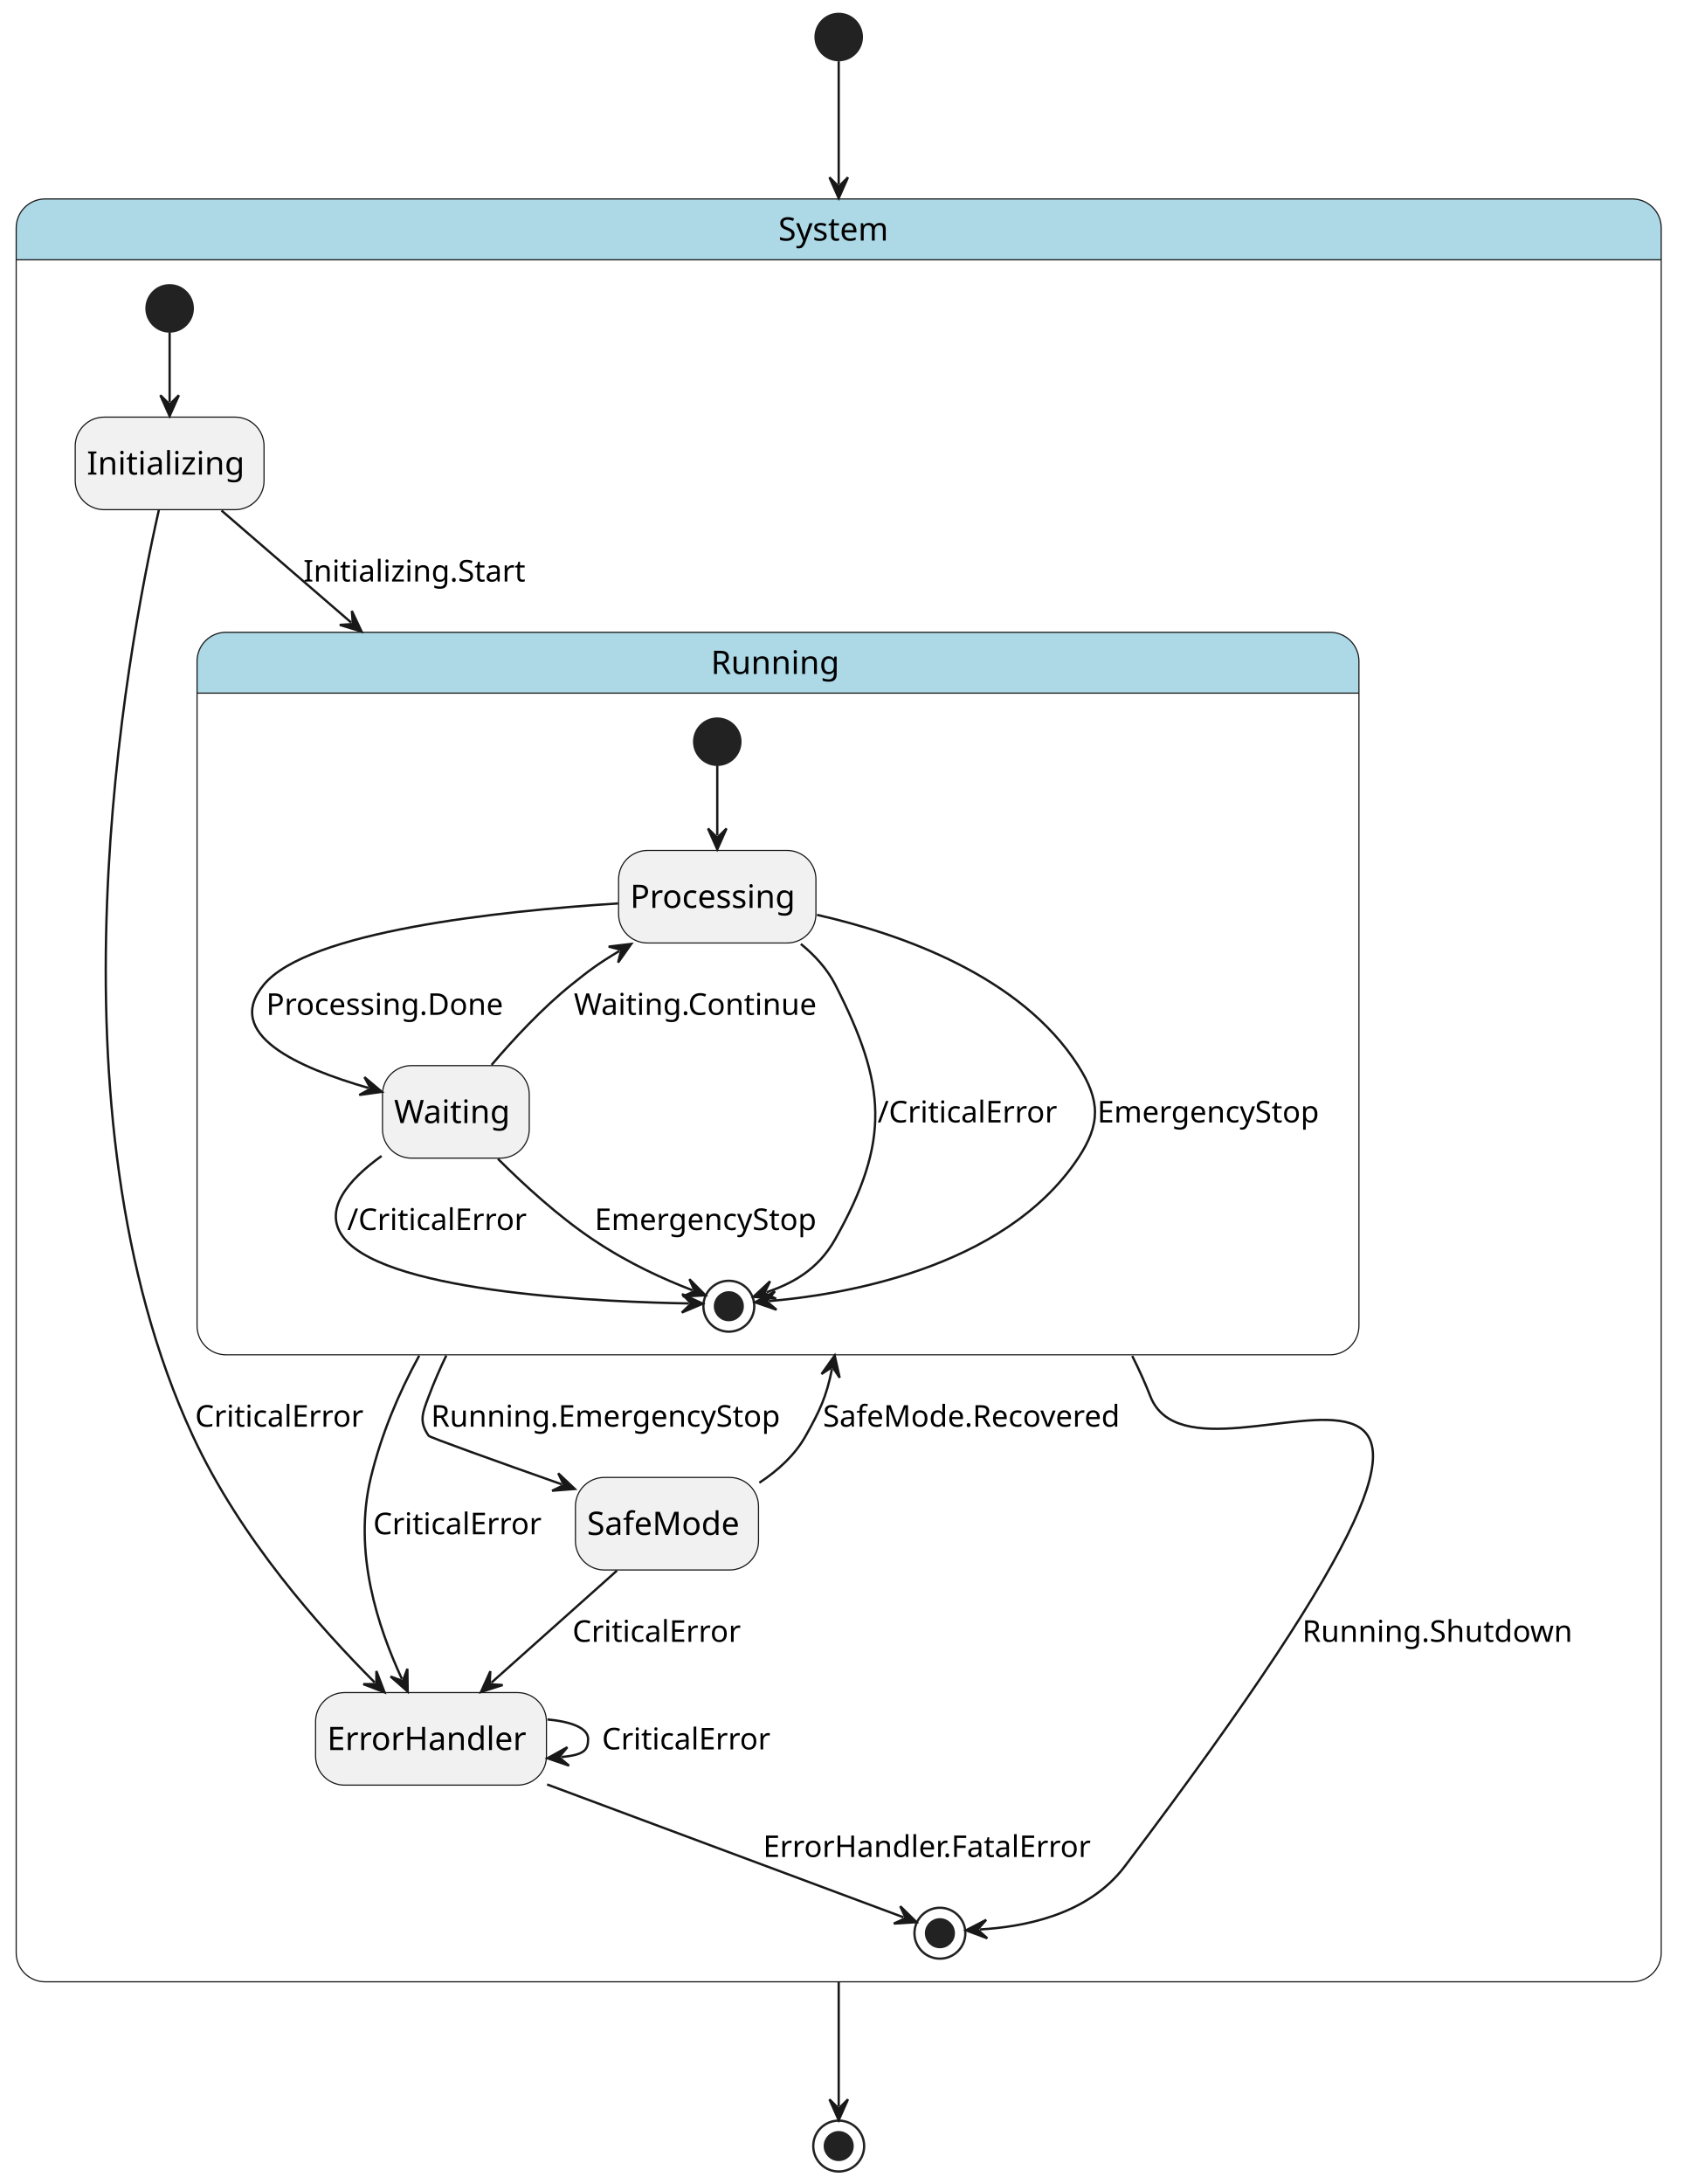
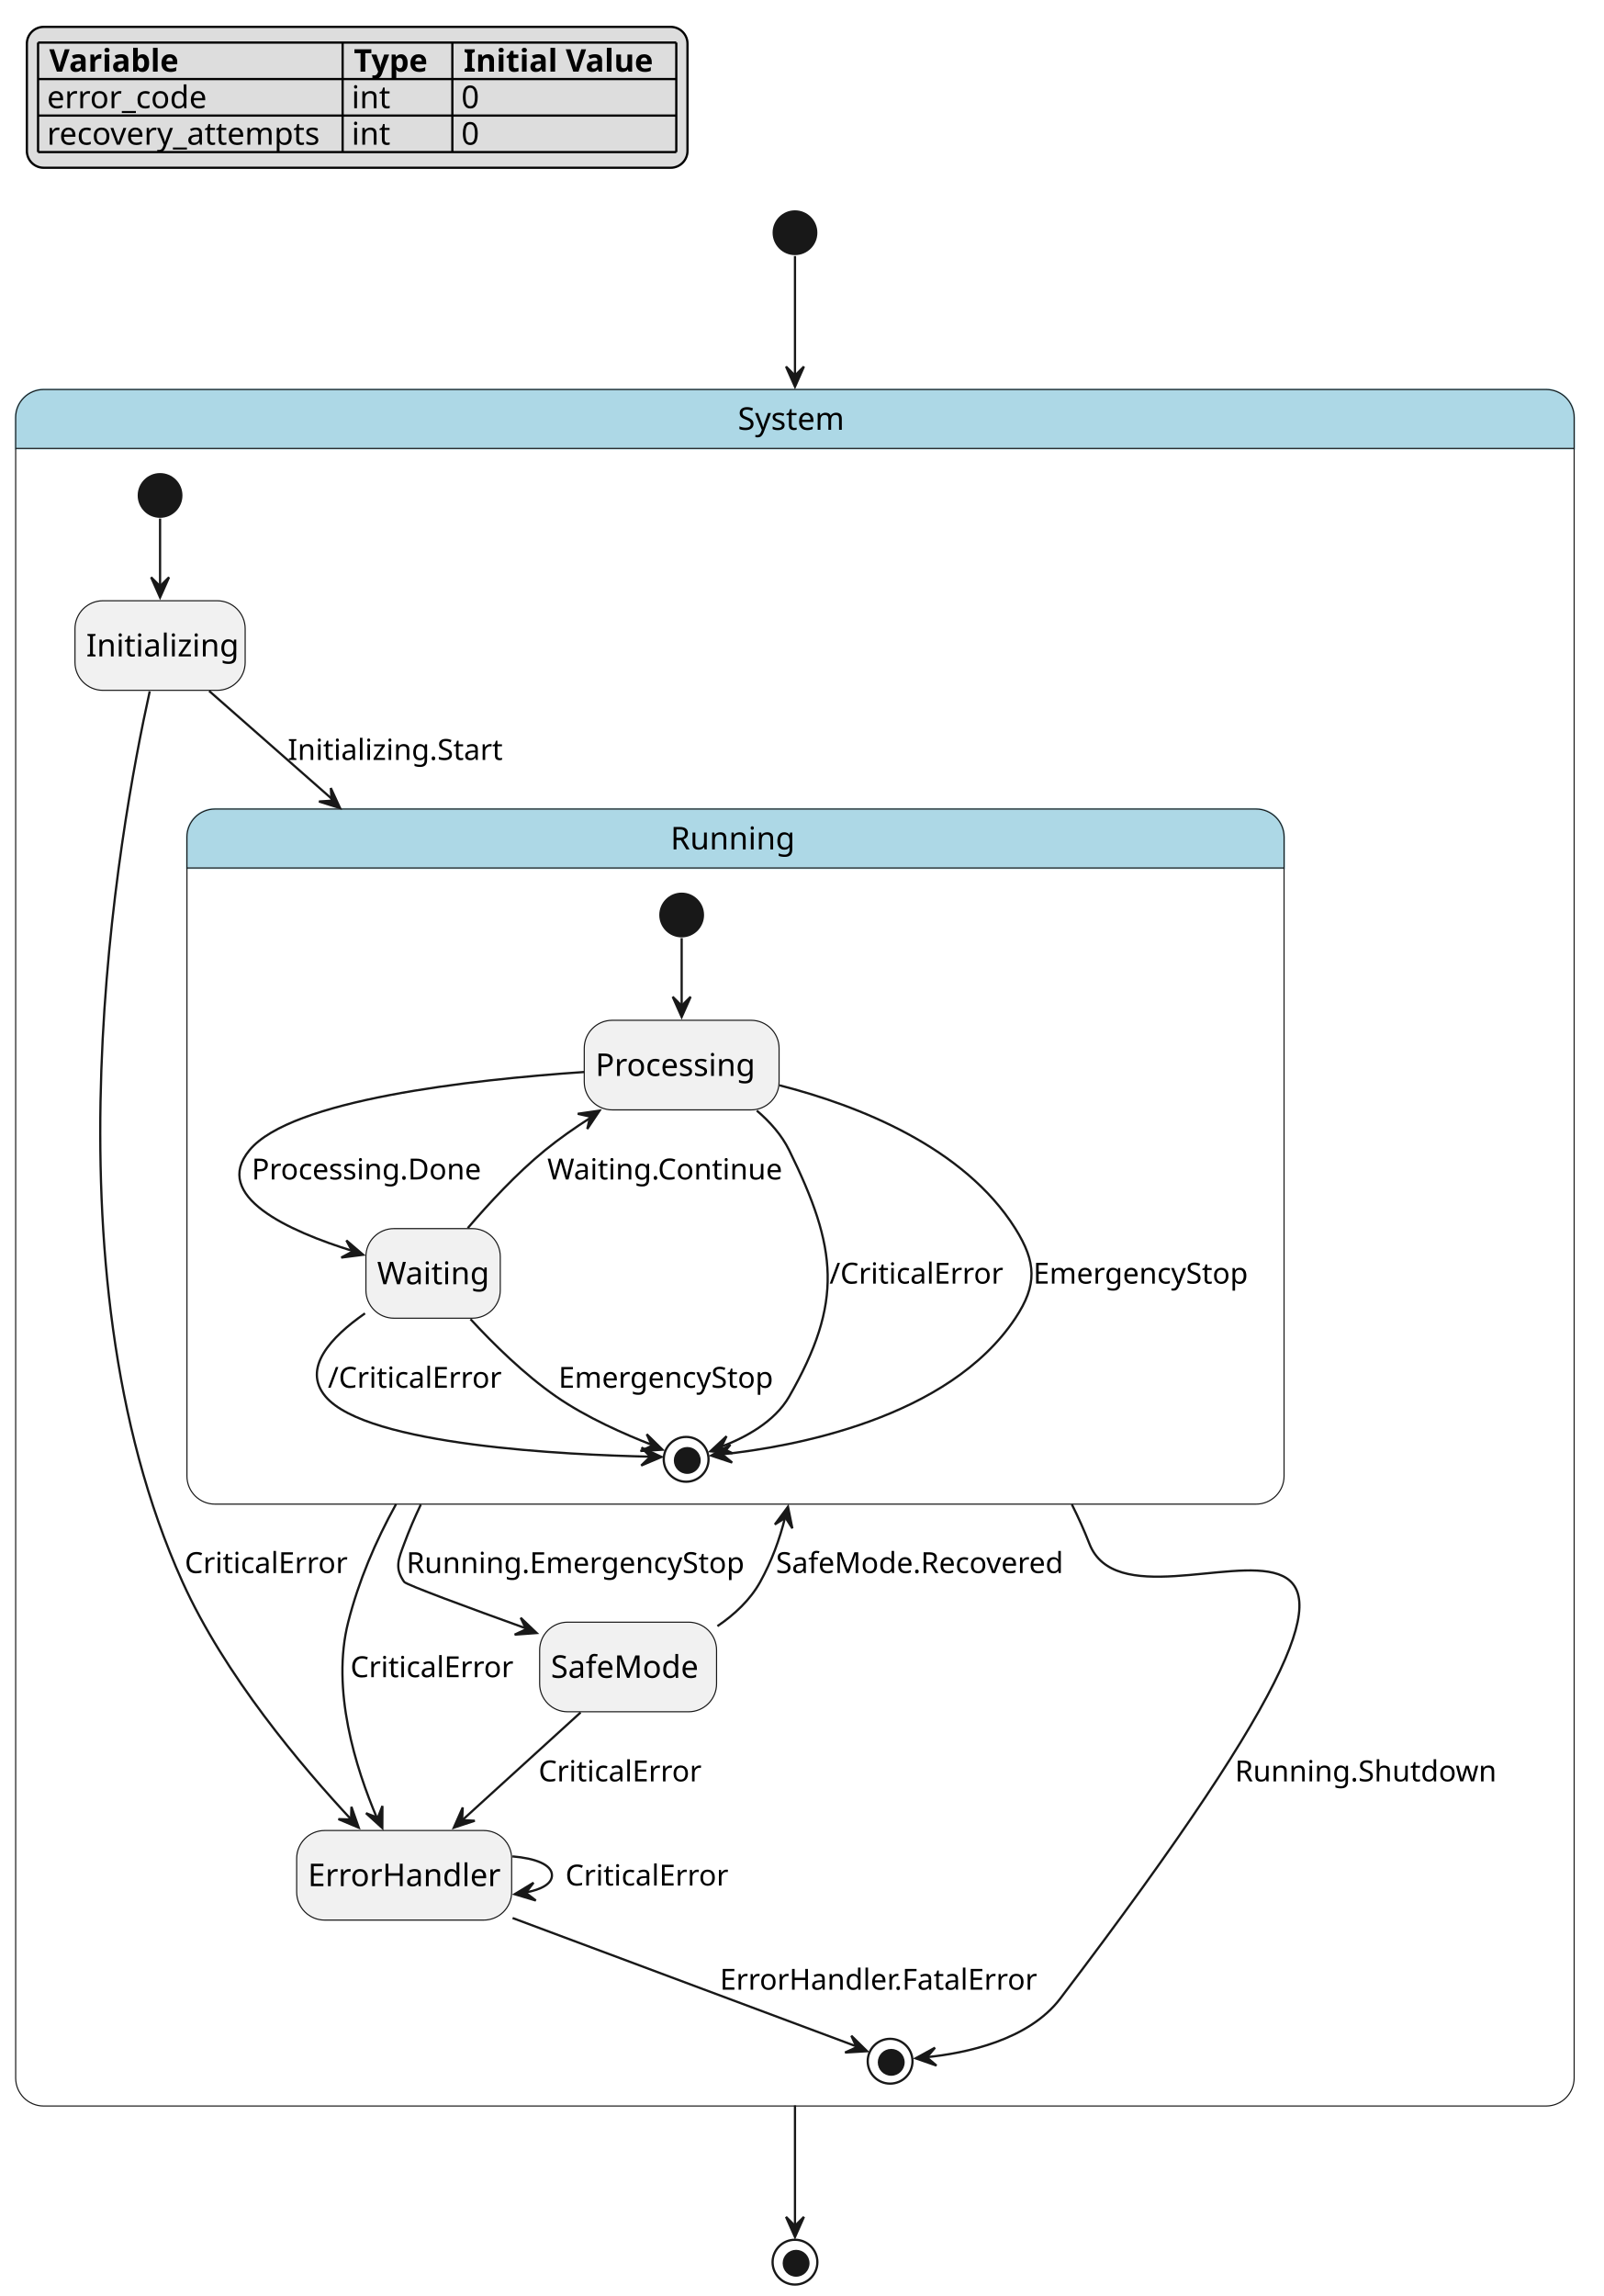
- <svg xmlns="http://www.w3.org/2000/svg" contentStyleType="text/css" data-diagram-type="STATE" height="944px" preserveAspectRatio="none" style="width:731px;height:944px;background:#FFFFFF;" version="1.1" viewBox="0 0 731 944" width="731px" zoomAndPan="magnify">
+ <svg xmlns="http://www.w3.org/2000/svg" contentStyleType="text/css" height="1025px" preserveAspectRatio="none" style="width:716px;height:1025px;background:#FFFFFF;" version="1.1" viewBox="0 0 716 1025" width="716px" zoomAndPan="magnify">
  <defs />
  <g>
-     <path d="M19.5,86 L705.66,86 A12.5,12.5 0 0 1 718.16,98.5 L718.16,112.297 L7,112.297 L7,98.5 A12.5,12.5 0 0 1 19.5,86" fill="#ADD8E6" />
-     <rect fill="none" height="770.597" rx="12.5" ry="12.5" style="stroke:#181818;stroke-width:0.5;" width="711.16" x="7" y="86" />
-     <line style="stroke:#181818;stroke-width:0.5;" x1="7" x2="718.16" y1="112.297" y2="112.297" />
-     <text fill="#000000" font-family="sans-serif" font-size="14" lengthAdjust="spacing" textLength="52.206" x="336.477" y="103.995">System</text>
-     <rect fill="#F1F1F1" height="40" rx="12.5" ry="12.5" style="stroke:#181818;stroke-width:0.5;" width="81.627" x="32.52" y="180.297" />
-     <text fill="#000000" font-family="sans-serif" font-size="14" lengthAdjust="spacing" textLength="71.627" x="37.52" y="205.144">Initializing</text>
-     <path d="M97.69,273.297 L574.975,273.297 A12.5,12.5 0 0 1 587.475,285.797 L587.475,299.594 L85.19,299.594 L85.19,285.797 A12.5,12.5 0 0 1 97.69,273.297" fill="#ADD8E6" />
-     <rect fill="none" height="312.297" rx="12.5" ry="12.5" style="stroke:#181818;stroke-width:0.5;" width="502.285" x="85.19" y="273.297" />
-     <line style="stroke:#181818;stroke-width:0.5;" x1="85.19" x2="587.475" y1="299.594" y2="299.594" />
-     <text fill="#000000" font-family="sans-serif" font-size="14" lengthAdjust="spacing" textLength="57.996" x="307.334" y="291.292">Running</text>
-     <rect fill="#F1F1F1" height="40" rx="12.5" ry="12.5" style="stroke:#181818;stroke-width:0.5;" width="85.311" x="267.42" y="367.594" />
-     <text fill="#000000" font-family="sans-serif" font-size="14" lengthAdjust="spacing" textLength="75.311" x="272.42" y="392.44">Processing</text>
-     <rect fill="#F1F1F1" height="40" rx="12.5" ry="12.5" style="stroke:#181818;stroke-width:0.5;" width="63.45" x="165.35" y="460.594" />
-     <text fill="#000000" font-family="sans-serif" font-size="14" lengthAdjust="spacing" textLength="53.45" x="170.35" y="485.44">Waiting</text>
-     <ellipse cx="315.08" cy="564.594" fill="none" rx="11" ry="11" style="stroke:#222222;stroke-width:1;" />
-     <ellipse cx="315.08" cy="564.594" fill="#222222" rx="6" ry="6" style="stroke:#222222;stroke-width:1;" />
-     <ellipse cx="310.08" cy="320.594" fill="#222222" rx="10" ry="10" style="stroke:#222222;stroke-width:1;" />
-     <g class="link" data-entity-1="system__running__processing" data-entity-2="*end*system__running" data-source-line="15" data-uid="lnk3" id="link_system__running__processing_*end*system__running">
-       <path d="M346.21,408.004 C352.21,412.914 357.6,418.774 361.08,425.594 C383.29,469.144 385.03,492.974 361.08,535.594 C353.56,548.964 342.471,554.734 331.391,558.563" fill="none" id="system__running__processing-to-*end*system__running" style="stroke:#181818;stroke-width:1;" />
-       <polygon fill="#181818" points="325.72,560.524,335.533,561.364,330.446,558.89,332.919,553.803,325.72,560.524" style="stroke:#181818;stroke-width:1;" />
-       <text fill="#000000" font-family="sans-serif" font-size="13" lengthAdjust="spacing" textLength="82.05" x="379.39" y="485.161">/CriticalError</text>
+     <rect fill="#DDDDDD" height="62.891" id="_legend" rx="7.5" ry="7.5" style="stroke:#000000;stroke-width:1.0;" width="295" x="12" y="12" />
+     <text fill="#000000" font-family="sans-serif" font-size="14" font-weight="bold" lengthAdjust="spacing" textLength="64" x="22" y="31.995">Variable</text>
+     <text fill="#000000" font-family="sans-serif" font-size="14" font-weight="bold" lengthAdjust="spacing" textLength="39" x="158" y="31.995">Type</text>
+     <text fill="#000000" font-family="sans-serif" font-size="14" font-weight="bold" lengthAdjust="spacing" textLength="90" x="207" y="31.995">Initial Value</text>
+     <text fill="#000000" font-family="sans-serif" font-size="14" lengthAdjust="spacing" textLength="75" x="21" y="48.292">error_code</text>
+     <text fill="#000000" font-family="sans-serif" font-size="14" lengthAdjust="spacing" textLength="17" x="157" y="48.292">int</text>
+     <text fill="#000000" font-family="sans-serif" font-size="14" lengthAdjust="spacing" textLength="9" x="206" y="48.292">0</text>
+     <text fill="#000000" font-family="sans-serif" font-size="14" lengthAdjust="spacing" textLength="128" x="21" y="64.589">recovery_attempts</text>
+     <text fill="#000000" font-family="sans-serif" font-size="14" lengthAdjust="spacing" textLength="17" x="157" y="64.589">int</text>
+     <text fill="#000000" font-family="sans-serif" font-size="14" lengthAdjust="spacing" textLength="9" x="206" y="64.589">0</text>
+     <line style="stroke:#000000;stroke-width:1.0;" x1="17" x2="302" y1="19" y2="19" />
+     <line style="stroke:#000000;stroke-width:1.0;" x1="17" x2="302" y1="35.297" y2="35.297" />
+     <line style="stroke:#000000;stroke-width:1.0;" x1="17" x2="302" y1="51.594" y2="51.594" />
+     <line style="stroke:#000000;stroke-width:1.0;" x1="17" x2="302" y1="67.891" y2="67.891" />
+     <line style="stroke:#000000;stroke-width:1.0;" x1="17" x2="17" y1="19" y2="67.891" />
+     <line style="stroke:#000000;stroke-width:1.0;" x1="153" x2="153" y1="19" y2="67.891" />
+     <line style="stroke:#000000;stroke-width:1.0;" x1="202" x2="202" y1="19" y2="67.891" />
+     <line style="stroke:#000000;stroke-width:1.0;" x1="302" x2="302" y1="19" y2="67.891" />
+     <path d="M19.5,173.891 L690.44,173.891 A12.5,12.5 0 0 1 702.94,186.391 L702.94,200.188 L7,200.188 L7,186.391 A12.5,12.5 0 0 1 19.5,173.891 " fill="#ADD8E6" style="stroke:#ADD8E6;stroke-width:1.0;" />
+     <rect fill="none" height="766.297" rx="12.5" ry="12.5" style="stroke:#181818;stroke-width:0.5;" width="695.94" x="7" y="173.891" />
+     <line style="stroke:#181818;stroke-width:0.5;" x1="7" x2="702.94" y1="200.188" y2="200.188" />
+     <text fill="#000000" font-family="sans-serif" font-size="14" lengthAdjust="spacing" textLength="51" x="329.47" y="191.886">System</text>
+     <rect fill="#F1F1F1" height="40" rx="12.5" ry="12.5" style="stroke:#181818;stroke-width:0.5;" width="76" x="33.48" y="268.188" />
+     <text fill="#000000" font-family="sans-serif" font-size="14" lengthAdjust="spacing" textLength="66" x="38.48" y="293.034">Initializing</text>
+     <path d="M95.98,361.188 L560.9,361.188 A12.5,12.5 0 0 1 573.4,373.688 L573.4,387.484 L83.48,387.484 L83.48,373.688 A12.5,12.5 0 0 1 95.98,361.188 " fill="#ADD8E6" style="stroke:#ADD8E6;stroke-width:1.0;" />
+     <rect fill="none" height="310.297" rx="12.5" ry="12.5" style="stroke:#181818;stroke-width:0.5;" width="489.92" x="83.48" y="361.188" />
+     <line style="stroke:#181818;stroke-width:0.5;" x1="83.48" x2="573.4" y1="387.484" y2="387.484" />
+     <text fill="#000000" font-family="sans-serif" font-size="14" lengthAdjust="spacing" textLength="58" x="299.44" y="379.183">Running</text>
+     <rect fill="#F1F1F1" height="40" rx="12.5" ry="12.5" style="stroke:#181818;stroke-width:0.5;" width="87" x="260.9" y="455.484" />
+     <text fill="#000000" font-family="sans-serif" font-size="14" lengthAdjust="spacing" textLength="77" x="265.9" y="480.331">Processing</text>
+     <rect fill="#F1F1F1" height="40" rx="12.5" ry="12.5" style="stroke:#181818;stroke-width:0.5;" width="60" x="163.4" y="548.484" />
+     <text fill="#000000" font-family="sans-serif" font-size="14" lengthAdjust="spacing" textLength="50" x="168.4" y="573.331">Waiting</text>
+     <ellipse cx="306.4" cy="651.484" fill="none" rx="10" ry="10" style="stroke:#181818;stroke-width:1.0;" />
+     <ellipse cx="306.9" cy="651.984" fill="#181818" rx="6" ry="6" style="stroke:none;stroke-width:1.0;" />
+     <ellipse cx="304.4" cy="408.484" fill="#181818" rx="10" ry="10" style="stroke:none;stroke-width:1.0;" />
+     <g id="link_system__running__processing_*end*system__running">
+       <path d="M337.96,495.814 C343.79,500.784 349.05,506.684 352.4,513.484 C373.97,557.354 376.69,581.054 352.4,623.484 C345.87,634.874 332.47,641.934 321.81,645.954 " fill="none" id="system__running__processing-to-*end*system__running" style="stroke:#181818;stroke-width:1.0;" />
+       <polygon fill="#181818" points="317.23,647.894,327.043,648.736,321.956,646.262,324.431,641.175,317.23,647.894" style="stroke:#181818;stroke-width:1.0;" />
+       <text fill="#000000" font-family="sans-serif" font-size="13" lengthAdjust="spacing" textLength="78" x="370.4" y="573.051">/CriticalError</text>
    </g>
-     <g class="link" data-entity-1="system__running__processing" data-entity-2="*end*system__running" data-source-line="16" data-uid="lnk4" id="link_system__running__processing_*end*system__running">
-       <path d="M353.21,395.434 C390.23,403.824 441.4,422.024 466.08,460.594 C475.66,475.564 475.93,485.804 466.08,500.594 C433.63,549.294 361.608,559.907 332.368,562.387" fill="none" id="system__running__processing-to-*end*system__running-1" style="stroke:#181818;stroke-width:1;" />
-       <polygon fill="#181818" points="326.39,562.894,335.696,566.119,331.372,562.471,335.02,558.148,326.39,562.894" style="stroke:#181818;stroke-width:1;" />
-       <text fill="#000000" font-family="sans-serif" font-size="13" lengthAdjust="spacing" textLength="103.105" x="474.37" y="485.161">EmergencyStop</text>
+     <g id="link_system__running__processing_*end*system__running">
+       <path d="M348.1,484.514 C383.27,493.534 430.49,511.984 453.4,548.484 C462.84,563.544 463.22,573.674 453.4,588.484 C423.53,633.484 353.87,645.904 322.37,649.264 " fill="none" id="system__running__processing-to-*end*system__running-1" style="stroke:#181818;stroke-width:1.0;" />
+       <polygon fill="#181818" points="317.6,649.824,326.946,652.93,322.576,649.338,326.168,644.968,317.6,649.824" style="stroke:#181818;stroke-width:1.0;" />
+       <text fill="#000000" font-family="sans-serif" font-size="13" lengthAdjust="spacing" textLength="102" x="461.4" y="573.051">EmergencyStop</text>
    </g>
-     <g class="link" data-entity-1="system__running__waiting" data-entity-2="*end*system__running" data-source-line="17" data-uid="lnk5" id="link_system__running__waiting_*end*system__running">
-       <path d="M164.96,499.644 C150.52,510.044 138.79,523.424 149.08,535.594 C169.08,559.254 263.791,562.823 297.821,563.393" fill="none" id="system__running__waiting-to-*end*system__running" style="stroke:#181818;stroke-width:1;" />
-       <polygon fill="#181818" points="303.82,563.494,294.888,559.344,298.821,563.41,294.754,567.342,303.82,563.494" style="stroke:#181818;stroke-width:1;" />
-       <text fill="#000000" font-family="sans-serif" font-size="13" lengthAdjust="spacing" textLength="82.05" x="150.08" y="531.661">/CriticalError</text>
+     <g id="link_system__running__waiting_*end*system__running">
+       <path d="M162.99,586.324 C147.8,596.884 134.7,610.844 145.4,623.484 C163.91,645.364 253.7,649.524 290.56,650.304 " fill="none" id="system__running__waiting-to-*end*system__running" style="stroke:#181818;stroke-width:1.0;" />
+       <polygon fill="#181818" points="295.4,650.414,286.47,646.261,290.401,650.329,286.333,654.26,295.4,650.414" style="stroke:#181818;stroke-width:1.0;" />
+       <text fill="#000000" font-family="sans-serif" font-size="13" lengthAdjust="spacing" textLength="78" x="146.4" y="619.551">/CriticalError</text>
    </g>
-     <g class="link" data-entity-1="system__running__waiting" data-entity-2="*end*system__running" data-source-line="18" data-uid="lnk6" id="link_system__running__waiting_*end*system__running">
-       <path d="M215.26,500.894 C226.35,511.964 241.21,525.594 256.08,535.594 C272.07,546.354 287.246,553.005 299.396,557.715" fill="none" id="system__running__waiting-to-*end*system__running-1" style="stroke:#181818;stroke-width:1;" />
-       <polygon fill="#181818" points="304.99,559.884,298.044,552.901,300.328,558.077,295.153,560.36,304.99,559.884" style="stroke:#181818;stroke-width:1;" />
-       <text fill="#000000" font-family="sans-serif" font-size="13" lengthAdjust="spacing" textLength="103.105" x="257.08" y="531.661">EmergencyStop</text>
+     <g id="link_system__running__waiting_*end*system__running">
+       <path d="M210.1,588.904 C220.35,600.014 234.21,613.654 248.4,623.484 C261.89,632.834 279.14,640.384 291.31,645.104 " fill="none" id="system__running__waiting-to-*end*system__running-1" style="stroke:#181818;stroke-width:1.0;" />
+       <polygon fill="#181818" points="295.83,647.184,288.808,640.279,291.148,645.429,285.998,647.77,295.83,647.184" style="stroke:#181818;stroke-width:1.0;" />
+       <text fill="#000000" font-family="sans-serif" font-size="13" lengthAdjust="spacing" textLength="102" x="249.4" y="619.551">EmergencyStop</text>
    </g>
-     <g class="link" data-entity-1="*start*system__running" data-entity-2="system__running__processing" data-source-line="19" data-uid="lnk8" id="link_*start*system__running_system__running__processing">
-       <path d="M310.08,330.904 C310.08,340.314 310.08,349.134 310.08,361.114" fill="none" id="*start*system__running-to-system__running__processing" style="stroke:#181818;stroke-width:1;" />
-       <polygon fill="#181818" points="310.08,367.114,314.08,358.114,310.08,362.114,306.08,358.114,310.08,367.114" style="stroke:#181818;stroke-width:1;" />
+     <g id="link_*start*system__running_system__running__processing">
+       <path d="M304.4,418.794 C304.4,426.734 304.4,438.524 304.4,449.214 " fill="none" id="*start*system__running-to-system__running__processing" style="stroke:#181818;stroke-width:1.0;" />
+       <polygon fill="#181818" points="304.4,454.004,308.4,445.004,304.4,449.004,300.4,445.004,304.4,454.004" style="stroke:#181818;stroke-width:1.0;" />
    </g>
-     <g class="link" data-entity-1="system__running__processing" data-entity-2="system__running__waiting" data-source-line="20" data-uid="lnk9" id="link_system__running__processing_system__running__waiting">
-       <path d="M267.21,390.494 C215.5,393.794 133.14,402.604 114.08,425.594 C96.19,447.164 128.966,461.499 159.326,470.269" fill="none" id="system__running__processing-to-system__running__waiting" style="stroke:#181818;stroke-width:1;" />
-       <polygon fill="#181818" points="165.09,471.934,157.554,465.593,160.286,470.546,155.333,473.279,165.09,471.934" style="stroke:#181818;stroke-width:1;" />
-       <text fill="#000000" font-family="sans-serif" font-size="13" lengthAdjust="spacing" textLength="108.266" x="115.08" y="438.661">Processing.Done</text>
+     <g id="link_system__running__processing_system__running__waiting">
+       <path d="M260.84,478.574 C209.85,482.044 129.98,491.004 111.4,513.484 C94.48,533.954 128.52,549.514 157.77,558.554 " fill="none" id="system__running__processing-to-system__running__waiting" style="stroke:#181818;stroke-width:1.0;" />
+       <polygon fill="#181818" points="162.16,560.164,154.68,553.757,157.369,558.734,152.392,561.423,162.16,560.164" style="stroke:#181818;stroke-width:1.0;" />
+       <text fill="#000000" font-family="sans-serif" font-size="13" lengthAdjust="spacing" textLength="107" x="112.4" y="526.551">Processing.Done</text>
    </g>
-     <g class="link" data-entity-1="system__running__waiting" data-entity-2="system__running__processing" data-source-line="21" data-uid="lnk10" id="link_system__running__waiting_system__running__processing">
-       <path d="M212.52,460.284 C221.83,449.344 234.33,435.844 247.08,425.594 C254.98,419.234 258.945,416.303 267.745,411.063" fill="none" id="system__running__waiting-to-system__running__processing" style="stroke:#181818;stroke-width:1;" />
-       <polygon fill="#181818" points="272.9,407.994,263.121,409.161,268.604,410.552,267.214,416.035,272.9,407.994" style="stroke:#181818;stroke-width:1;" />
-       <text fill="#000000" font-family="sans-serif" font-size="13" lengthAdjust="spacing" textLength="112.22" x="248.08" y="438.661">Waiting.Continue</text>
+     <g id="link_system__running__waiting_system__running__processing">
+       <path d="M208.89,548.244 C218.23,537.324 230.73,523.824 243.4,513.484 C249.71,508.334 256.81,503.384 263.87,498.874 " fill="none" id="system__running__waiting-to-system__running__processing" style="stroke:#181818;stroke-width:1.0;" />
+       <polygon fill="#181818" points="267.75,495.824,258.001,497.226,263.516,498.485,262.258,504,267.75,495.824" style="stroke:#181818;stroke-width:1.0;" />
+       <text fill="#000000" font-family="sans-serif" font-size="13" lengthAdjust="spacing" textLength="107" x="244.4" y="526.551">Waiting.Continue</text>
    </g>
-     <rect fill="#F1F1F1" height="40" rx="12.5" ry="12.5" style="stroke:#181818;stroke-width:0.5;" width="79.152" x="248.76" y="638.597" />
-     <text fill="#000000" font-family="sans-serif" font-size="14" lengthAdjust="spacing" textLength="69.152" x="253.76" y="663.444">SafeMode</text>
-     <rect fill="#F1F1F1" height="40" rx="12.5" ry="12.5" style="stroke:#181818;stroke-width:0.5;" width="99.804" x="136.43" y="731.597" />
-     <text fill="#000000" font-family="sans-serif" font-size="14" lengthAdjust="spacing" textLength="89.804" x="141.43" y="756.444">ErrorHandler</text>
-     <ellipse cx="73.33" cy="133.297" fill="#222222" rx="10" ry="10" style="stroke:#222222;stroke-width:1;" />
-     <ellipse cx="406.33" cy="835.597" fill="none" rx="11" ry="11" style="stroke:#222222;stroke-width:1;" />
-     <ellipse cx="406.33" cy="835.597" fill="#222222" rx="6" ry="6" style="stroke:#222222;stroke-width:1;" />
-     <g class="link" data-entity-1="system__initializing" data-entity-2="system__error_handler" data-source-line="25" data-uid="lnk11" id="link_system__initializing_system__error_handler">
-       <path d="M68.67,220.467 C54.69,282.127 18,479.527 83.33,620.597 C103.9,665.017 138.342,703.52 162.002,727.23" fill="none" id="system__initializing-to-system__error_handler" style="stroke:#181818;stroke-width:1;" />
-       <polygon fill="#181818" points="166.24,731.477,162.714,722.281,162.708,727.938,157.051,727.932,166.24,731.477" style="stroke:#181818;stroke-width:1;" />
-       <text fill="#000000" font-family="sans-serif" font-size="13" lengthAdjust="spacing" textLength="77.67" x="84.33" y="616.664">CriticalError</text>
+     <rect fill="#F1F1F1" height="40" rx="12.5" ry="12.5" style="stroke:#181818;stroke-width:0.5;" width="79" x="240.98" y="724.188" />
+     <text fill="#000000" font-family="sans-serif" font-size="14" lengthAdjust="spacing" textLength="69" x="245.98" y="749.034">SafeMode</text>
+     <rect fill="#F1F1F1" height="40" rx="12.5" ry="12.5" style="stroke:#181818;stroke-width:0.5;" width="96" x="132.48" y="817.188" />
+     <text fill="#000000" font-family="sans-serif" font-size="14" lengthAdjust="spacing" textLength="86" x="137.48" y="842.034">ErrorHandler</text>
+     <ellipse cx="71.48" cy="221.188" fill="#181818" rx="10" ry="10" style="stroke:none;stroke-width:1.0;" />
+     <ellipse cx="397.48" cy="920.188" fill="none" rx="10" ry="10" style="stroke:#181818;stroke-width:1.0;" />
+     <ellipse cx="397.98" cy="920.688" fill="#181818" rx="6" ry="6" style="stroke:none;stroke-width:1.0;" />
+     <g id="link_system__initializing_system__error_handler">
+       <path d="M66.86,308.627 C53.23,370.277 18,565.607 81.48,706.188 C100.24,747.737 134.46,788.347 157.34,812.827 " fill="none" id="system__initializing-to-system__error_handler" style="stroke:#181818;stroke-width:1.0;" />
+       <polygon fill="#181818" points="160.19,815.918,156.935,806.622,156.763,812.277,151.109,812.105,160.19,815.918" style="stroke:#181818;stroke-width:1.0;" />
+       <text fill="#000000" font-family="sans-serif" font-size="13" lengthAdjust="spacing" textLength="74" x="82.48" y="702.254">CriticalError</text>
    </g>
-     <g class="link" data-entity-1="system__running" data-entity-2="system__error_handler" data-source-line="26" data-uid="lnk12" id="link_system__running_system__error_handler">
-       <path d="M181.22,585.957 C172.05,602.687 164.76,620.317 160.33,638.597 C152.49,670.997 163.428,703.338 173.738,725.698" fill="none" id="system__running-to-system__error_handler" style="stroke:#181818;stroke-width:1;" />
-       <polygon fill="#181818" points="176.25,731.147,176.114,721.299,174.156,726.606,168.849,724.649,176.25,731.147" style="stroke:#181818;stroke-width:1;" />
-       <text fill="#000000" font-family="sans-serif" font-size="13" lengthAdjust="spacing" textLength="77.67" x="161.33" y="663.164">CriticalError</text>
+     <g id="link_system__running_system__error_handler">
+       <path d="M176.85,671.508 C167.58,688.278 160.12,705.918 155.48,724.188 C147.85,754.217 158.72,789.097 168.43,811.857 " fill="none" id="system__running-to-system__error_handler" style="stroke:#181818;stroke-width:1.0;" />
+       <polygon fill="#181818" points="170.73,816.087,170.773,806.239,168.719,811.51,163.448,809.456,170.73,816.087" style="stroke:#181818;stroke-width:1.0;" />
+       <text fill="#000000" font-family="sans-serif" font-size="13" lengthAdjust="spacing" textLength="74" x="156.48" y="748.754">CriticalError</text>
    </g>
-     <g class="link" data-entity-1="system__running" data-entity-2="system__safe_mode" data-source-line="27" data-uid="lnk13" id="link_system__running_system__safe_mode">
-       <path d="M192.93,585.897 C190.12,591.717 187.57,597.617 185.33,603.597 C182.68,610.667 180.99,614.417 185.33,620.597 C185.84,621.307 214.063,631.407 242.833,641.577" fill="none" id="system__running-to-system__safe_mode" style="stroke:#181818;stroke-width:1;" />
-       <polygon fill="#181818" points="248.49,643.577,241.338,636.806,243.776,641.91,238.671,644.349,248.49,643.577" style="stroke:#181818;stroke-width:1;" />
-       <text fill="#000000" font-family="sans-serif" font-size="13" lengthAdjust="spacing" textLength="161.091" x="186.33" y="616.664">Running.EmergencyStop</text>
+     <g id="link_system__running_system__safe_mode">
+       <path d="M187.92,671.678 C185.17,677.438 182.67,683.278 180.48,689.188 C177.85,696.268 176.16,699.987 180.48,706.188 C181.37,707.467 209.09,717.678 235.12,727.048 " fill="none" id="system__running-to-system__safe_mode" style="stroke:#181818;stroke-width:1.0;" />
+       <polygon fill="#181818" points="239.64,729.028,232.519,722.224,234.934,727.34,229.818,729.754,239.64,729.028" style="stroke:#181818;stroke-width:1.0;" />
+       <text fill="#000000" font-family="sans-serif" font-size="13" lengthAdjust="spacing" textLength="157" x="181.48" y="702.254">Running.EmergencyStop</text>
    </g>
-     <g class="link" data-entity-1="system__safe_mode" data-entity-2="system__error_handler" data-source-line="28" data-uid="lnk14" id="link_system__safe_mode_system__error_handler">
-       <path d="M266.7,678.897 C249.39,694.337 229.718,711.893 212.408,727.333" fill="none" id="system__safe_mode-to-system__error_handler" style="stroke:#181818;stroke-width:1;" />
-       <polygon fill="#181818" points="207.93,731.327,217.309,728.321,211.661,727.999,211.984,722.351,207.93,731.327" style="stroke:#181818;stroke-width:1;" />
-       <text fill="#000000" font-family="sans-serif" font-size="13" lengthAdjust="spacing" textLength="77.67" x="247.47" y="709.664">CriticalError</text>
+     <g id="link_system__safe_mode_system__error_handler">
+       <path d="M259.27,764.487 C243.63,778.727 222.28,798.148 205.75,813.197 " fill="none" id="system__safe_mode-to-system__error_handler" style="stroke:#181818;stroke-width:1.0;" />
+       <polygon fill="#181818" points="202.66,815.918,212.013,812.832,206.363,812.558,206.637,806.908,202.66,815.918" style="stroke:#181818;stroke-width:1.0;" />
+       <text fill="#000000" font-family="sans-serif" font-size="13" lengthAdjust="spacing" textLength="74" x="240.48" y="795.254">CriticalError</text>
    </g>
-     <g class="link" data-entity-1="system__error_handler" data-entity-2="system__error_handler" data-source-line="29" data-uid="lnk15" id="link_system__error_handler_system__error_handler">
-       <path d="M236.67,743.207 C246.91,744.127 254.24,746.917 254.24,751.597 C254.24,756.277 252.886,758.53 242.646,759.45" fill="none" id="system__error_handler-to-system__error_handler" style="stroke:#181818;stroke-width:1;" />
-       <polygon fill="#181818" points="236.67,759.987,245.992,763.165,241.65,759.539,245.276,755.198,236.67,759.987" style="stroke:#181818;stroke-width:1;" />
-       <text fill="#000000" font-family="sans-serif" font-size="13" lengthAdjust="spacing" textLength="77.67" x="260.24" y="756.164">CriticalError</text>
+     <g id="link_system__error_handler_system__error_handler">
+       <path d="M228.83,828.747 C239.08,829.607 246.48,832.418 246.48,837.188 C246.48,840.987 241.78,843.548 234.68,844.857 " fill="none" id="system__error_handler-to-system__error_handler" style="stroke:#181818;stroke-width:1.0;" />
+       <polygon fill="#181818" points="229.83,845.628,239.269,848.44,234.789,844.986,238.243,840.506,229.83,845.628" style="stroke:#181818;stroke-width:1.0;" />
+       <text fill="#000000" font-family="sans-serif" font-size="13" lengthAdjust="spacing" textLength="74" x="252.48" y="841.754">CriticalError</text>
    </g>
-     <g class="link" data-entity-1="*start*system" data-entity-2="system__initializing" data-source-line="30" data-uid="lnk17" id="link_*start*system_system__initializing">
-       <path d="M73.33,143.617 C73.33,153.017 73.33,161.837 73.33,173.827" fill="none" id="*start*system-to-system__initializing" style="stroke:#181818;stroke-width:1;" />
-       <polygon fill="#181818" points="73.33,179.827,77.33,170.827,73.33,174.827,69.33,170.827,73.33,179.827" style="stroke:#181818;stroke-width:1;" />
+     <g id="link_*start*system_system__initializing">
+       <path d="M71.48,231.498 C71.48,239.438 71.48,251.227 71.48,261.918 " fill="none" id="*start*system-to-system__initializing" style="stroke:#181818;stroke-width:1.0;" />
+       <polygon fill="#181818" points="71.48,266.707,75.48,257.707,71.48,261.707,67.48,257.707,71.48,266.707" style="stroke:#181818;stroke-width:1.0;" />
    </g>
-     <g class="link" data-entity-1="system__initializing" data-entity-2="system__running" data-source-line="31" data-uid="lnk18" id="link_system__initializing_system__running">
-       <path d="M95.76,220.667 C110.85,233.697 127.79,248.324 151.77,269.044" fill="none" id="system__initializing-to-system__running" style="stroke:#181818;stroke-width:1;" />
-       <polygon fill="#181818" points="156.31,272.967,152.115,264.056,152.527,269.698,146.885,270.109,156.31,272.967" style="stroke:#181818;stroke-width:1;" />
-       <text fill="#000000" font-family="sans-serif" font-size="13" lengthAdjust="spacing" textLength="102.4" x="131.14" y="251.364">Initializing.Start</text>
+     <g id="link_system__initializing_system__running">
+       <path d="M93.39,308.457 C107.28,320.668 126.69,337.738 148.47,356.887 " fill="none" id="system__initializing-to-system__running" style="stroke:#181818;stroke-width:1.0;" />
+       <polygon fill="#181818" points="151.85,360.748,147.728,351.803,148.093,357.448,142.448,357.814,151.85,360.748" style="stroke:#181818;stroke-width:1.0;" />
+       <text fill="#000000" font-family="sans-serif" font-size="13" lengthAdjust="spacing" textLength="98" x="128.48" y="339.254">Initializing.Start</text>
    </g>
-     <g class="link" data-entity-1="system__running" data-entity-2="*end*system" data-source-line="32" data-uid="lnk20" id="link_system__running_*end*system">
-       <path d="M489.47,586.087 C492.37,591.837 495.01,597.677 497.33,603.597 C519.04,658.827 709.16,511.397 486.33,806.597 C469.93,828.327 441.449,832.905 423.589,833.985" fill="none" id="system__running-to-*end*system" style="stroke:#181818;stroke-width:1;" />
-       <polygon fill="#181818" points="417.6,834.347,426.825,837.796,422.591,834.045,426.342,829.811,417.6,834.347" style="stroke:#181818;stroke-width:1;" />
-       <text fill="#000000" font-family="sans-serif" font-size="13" lengthAdjust="spacing" textLength="122.891" x="562.97" y="709.664">Running.Shutdown</text>
+     <g id="link_system__running_*end*system">
+       <path d="M478.63,671.587 C481.53,677.367 484.16,683.237 486.48,689.188 C508.21,744.957 693.94,601.947 473.48,892.188 C459.33,910.817 431.27,916.638 413.49,918.418 " fill="none" id="system__running-to-*end*system" style="stroke:#181818;stroke-width:1.0;" />
+       <polygon fill="#181818" points="408.89,918.888,418.19,922.129,413.873,918.473,417.528,914.156,408.89,918.888" style="stroke:#181818;stroke-width:1.0;" />
+       <text fill="#000000" font-family="sans-serif" font-size="13" lengthAdjust="spacing" textLength="118" x="551.48" y="795.254">Running.Shutdown</text>
    </g>
-     <g class="link" data-entity-1="system__safe_mode" data-entity-2="system__running" data-source-line="33" data-uid="lnk21" id="link_system__safe_mode_system__running">
-       <path d="M328.27,640.897 C336.29,635.627 343.68,628.937 348.33,620.597 C354.38,609.767 357.214,603.909 359.664,591.759" fill="none" id="system__safe_mode-to-system__running" style="stroke:#181818;stroke-width:1;" />
-       <polygon fill="#181818" points="360.85,585.877,355.15,593.909,359.862,590.778,362.992,595.49,360.85,585.877" style="stroke:#181818;stroke-width:1;" />
-       <text fill="#000000" font-family="sans-serif" font-size="13" lengthAdjust="spacing" textLength="137.763" x="355.77" y="616.664">SafeMode.Recovered</text>
+     <g id="link_system__safe_mode_system__running">
+       <path d="M320.37,725.957 C328.02,720.758 335.03,714.227 339.48,706.188 C344.51,697.087 348.14,687.347 350.62,677.268 " fill="none" id="system__safe_mode-to-system__running" style="stroke:#181818;stroke-width:1.0;" />
+       <polygon fill="#181818" points="351.88,672.638,346.018,680.552,350.792,677.518,353.826,682.292,351.88,672.638" style="stroke:#181818;stroke-width:1.0;" />
+       <text fill="#000000" font-family="sans-serif" font-size="13" lengthAdjust="spacing" textLength="135" x="346.48" y="702.254">SafeMode.Recovered</text>
    </g>
-     <g class="link" data-entity-1="system__error_handler" data-entity-2="*end*system" data-source-line="34" data-uid="lnk22" id="link_system__error_handler_*end*system">
-       <path d="M236.53,771.307 C289.29,790.967 362.787,818.373 390.607,828.733" fill="none" id="system__error_handler-to-*end*system" style="stroke:#181818;stroke-width:1;" />
-       <polygon fill="#181818" points="396.23,830.827,389.192,823.938,391.544,829.082,386.4,831.435,396.23,830.827" style="stroke:#181818;stroke-width:1;" />
-       <text fill="#000000" font-family="sans-serif" font-size="13" lengthAdjust="spacing" textLength="151.842" x="329.89" y="802.664">ErrorHandler.FatalError</text>
+     <g id="link_system__error_handler_*end*system">
+       <path d="M228.91,856.268 C278.3,874.697 351.94,902.188 382.92,913.747 " fill="none" id="system__error_handler-to-*end*system" style="stroke:#181818;stroke-width:1.0;" />
+       <polygon fill="#181818" points="387.19,915.717,380.168,908.812,382.508,913.962,377.358,916.303,387.19,915.717" style="stroke:#181818;stroke-width:1.0;" />
+       <text fill="#000000" font-family="sans-serif" font-size="13" lengthAdjust="spacing" textLength="147" x="321.48" y="888.254">ErrorHandler.FatalError</text>
    </g>
-     <ellipse cx="362.58" cy="16" fill="#222222" rx="10" ry="10" style="stroke:#222222;stroke-width:1;" />
-     <ellipse cx="362.58" cy="927.6" fill="none" rx="11" ry="11" style="stroke:#222222;stroke-width:1;" />
-     <ellipse cx="362.58" cy="927.6" fill="#222222" rx="6" ry="6" style="stroke:#222222;stroke-width:1;" />
-     <g class="link" data-entity-1="*start*" data-entity-2="system" data-source-line="36" data-uid="lnk24" id="link_*start*_system">
-       <path d="M362.58,26.47 C362.58,37.85 362.58,52.81 362.58,79.66" fill="none" id="*start*-to-system" style="stroke:#181818;stroke-width:1;" />
-       <polygon fill="#181818" points="362.58,85.66,366.58,76.66,362.58,80.66,358.58,76.66,362.58,85.66" style="stroke:#181818;stroke-width:1;" />
+     <ellipse cx="355" cy="103.891" fill="#181818" rx="10" ry="10" style="stroke:none;stroke-width:1.0;" />
+     <ellipse cx="355" cy="1009.891" fill="none" rx="10" ry="10" style="stroke:#181818;stroke-width:1.0;" />
+     <ellipse cx="355.5" cy="1010.391" fill="#181818" rx="6" ry="6" style="stroke:none;stroke-width:1.0;" />
+     <g id="link_*start*_system">
+       <path d="M355,114.311 C355,124.851 355,143.651 355,167.751 " fill="none" id="*start*-to-system" style="stroke:#181818;stroke-width:1.0;" />
+       <polygon fill="#181818" points="355,172.651,359,163.651,355,167.651,351,163.651,355,172.651" style="stroke:#181818;stroke-width:1.0;" />
    </g>
-     <g class="link" data-entity-1="system" data-entity-2="*end*" data-source-line="37" data-uid="lnk26" id="link_system_*end*">
-       <path d="M362.58,856.61 C362.58,883.54 362.58,898.69 362.58,910.41" fill="none" id="system-to-*end*" style="stroke:#181818;stroke-width:1;" />
-       <polygon fill="#181818" points="362.58,916.41,366.58,907.41,362.58,911.41,358.58,907.41,362.58,916.41" style="stroke:#181818;stroke-width:1;" />
+     <g id="link_system_*end*">
+       <path d="M355,939.901 C355,963.071 355,981.891 355,993.981 " fill="none" id="system-to-*end*" style="stroke:#181818;stroke-width:1.0;" />
+       <polygon fill="#181818" points="355,998.681,359,989.681,355,993.681,351,989.681,355,998.681" style="stroke:#181818;stroke-width:1.0;" />
    </g>
  </g>
</svg>
